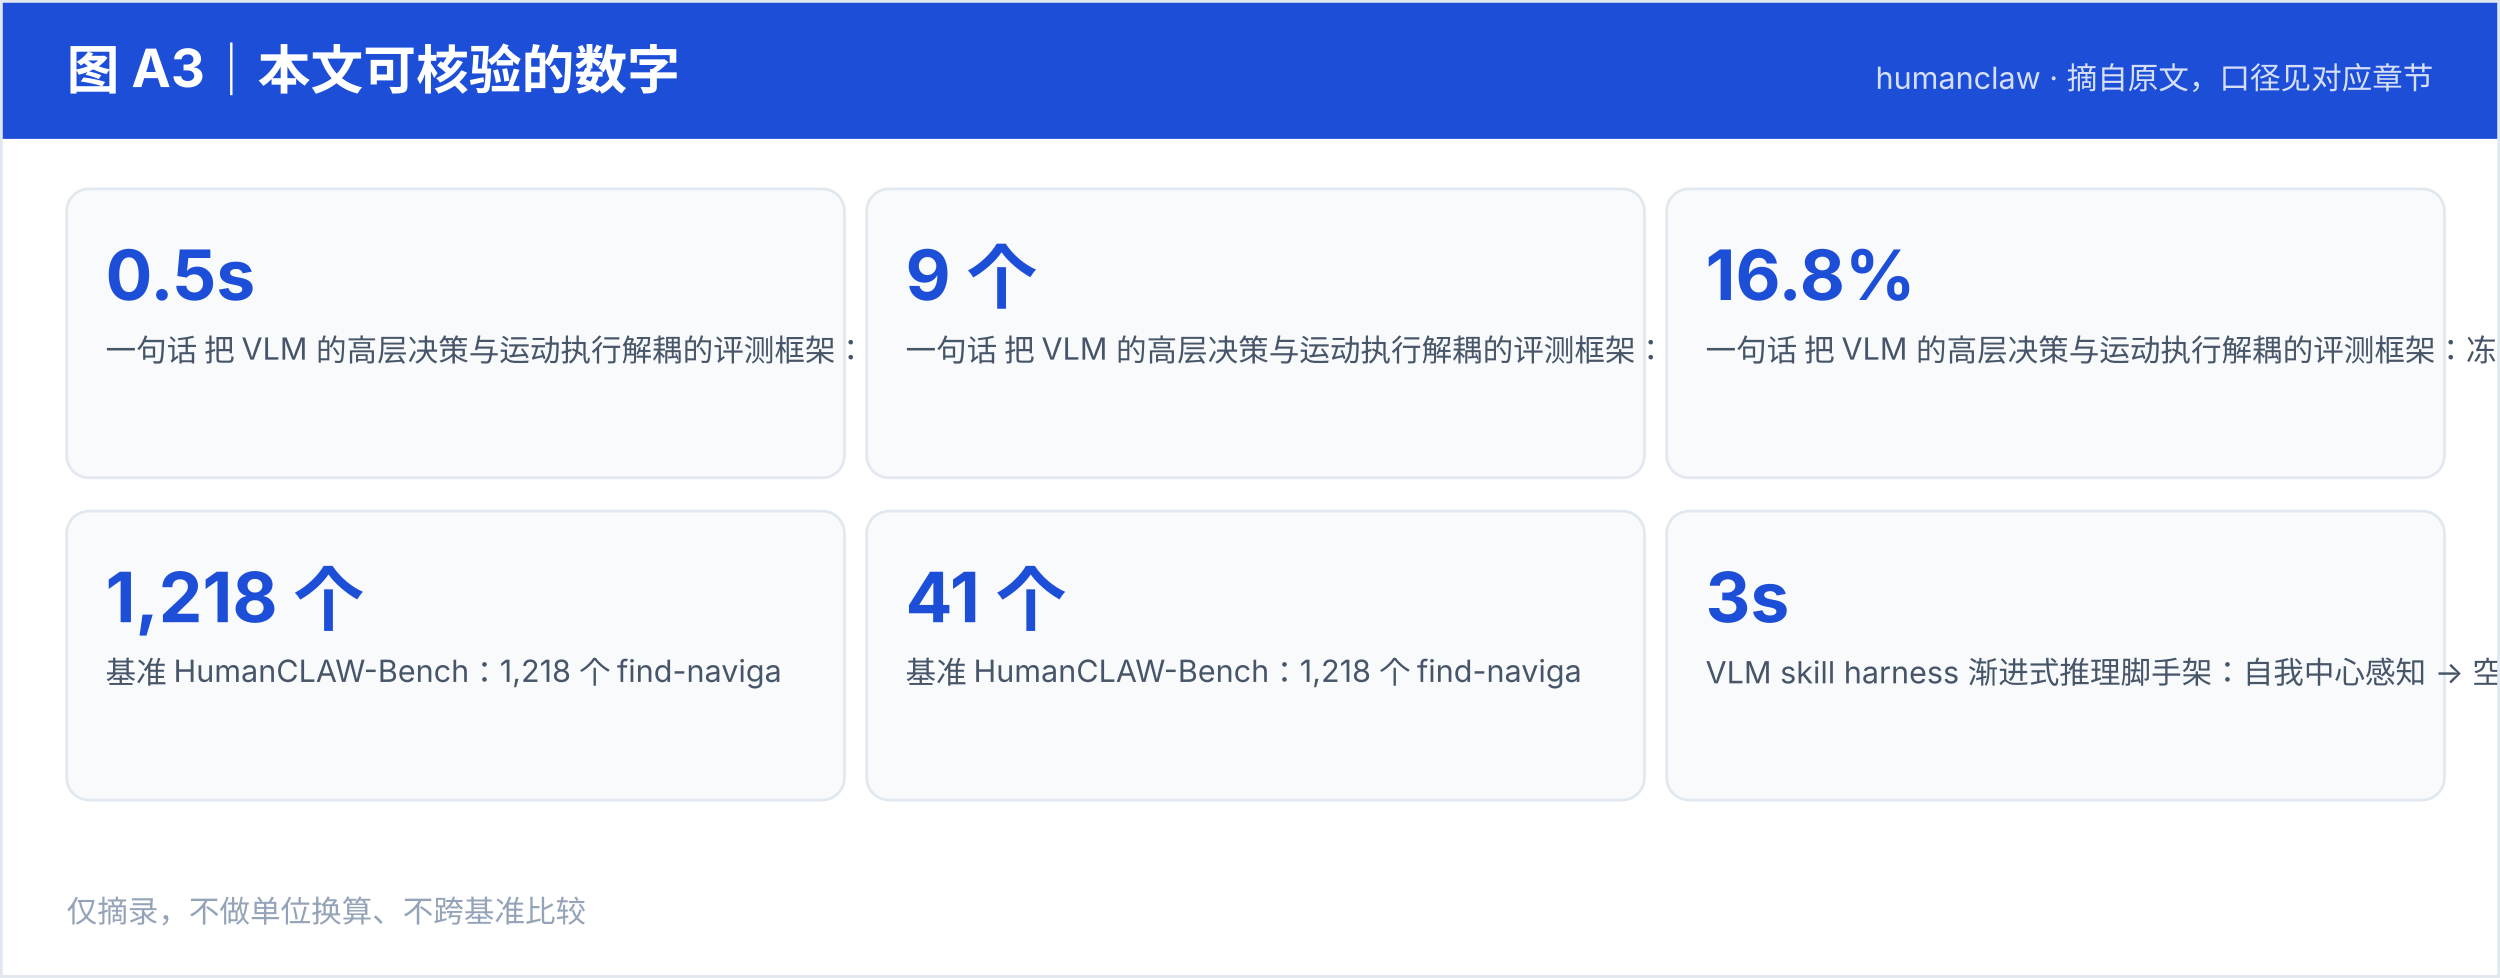
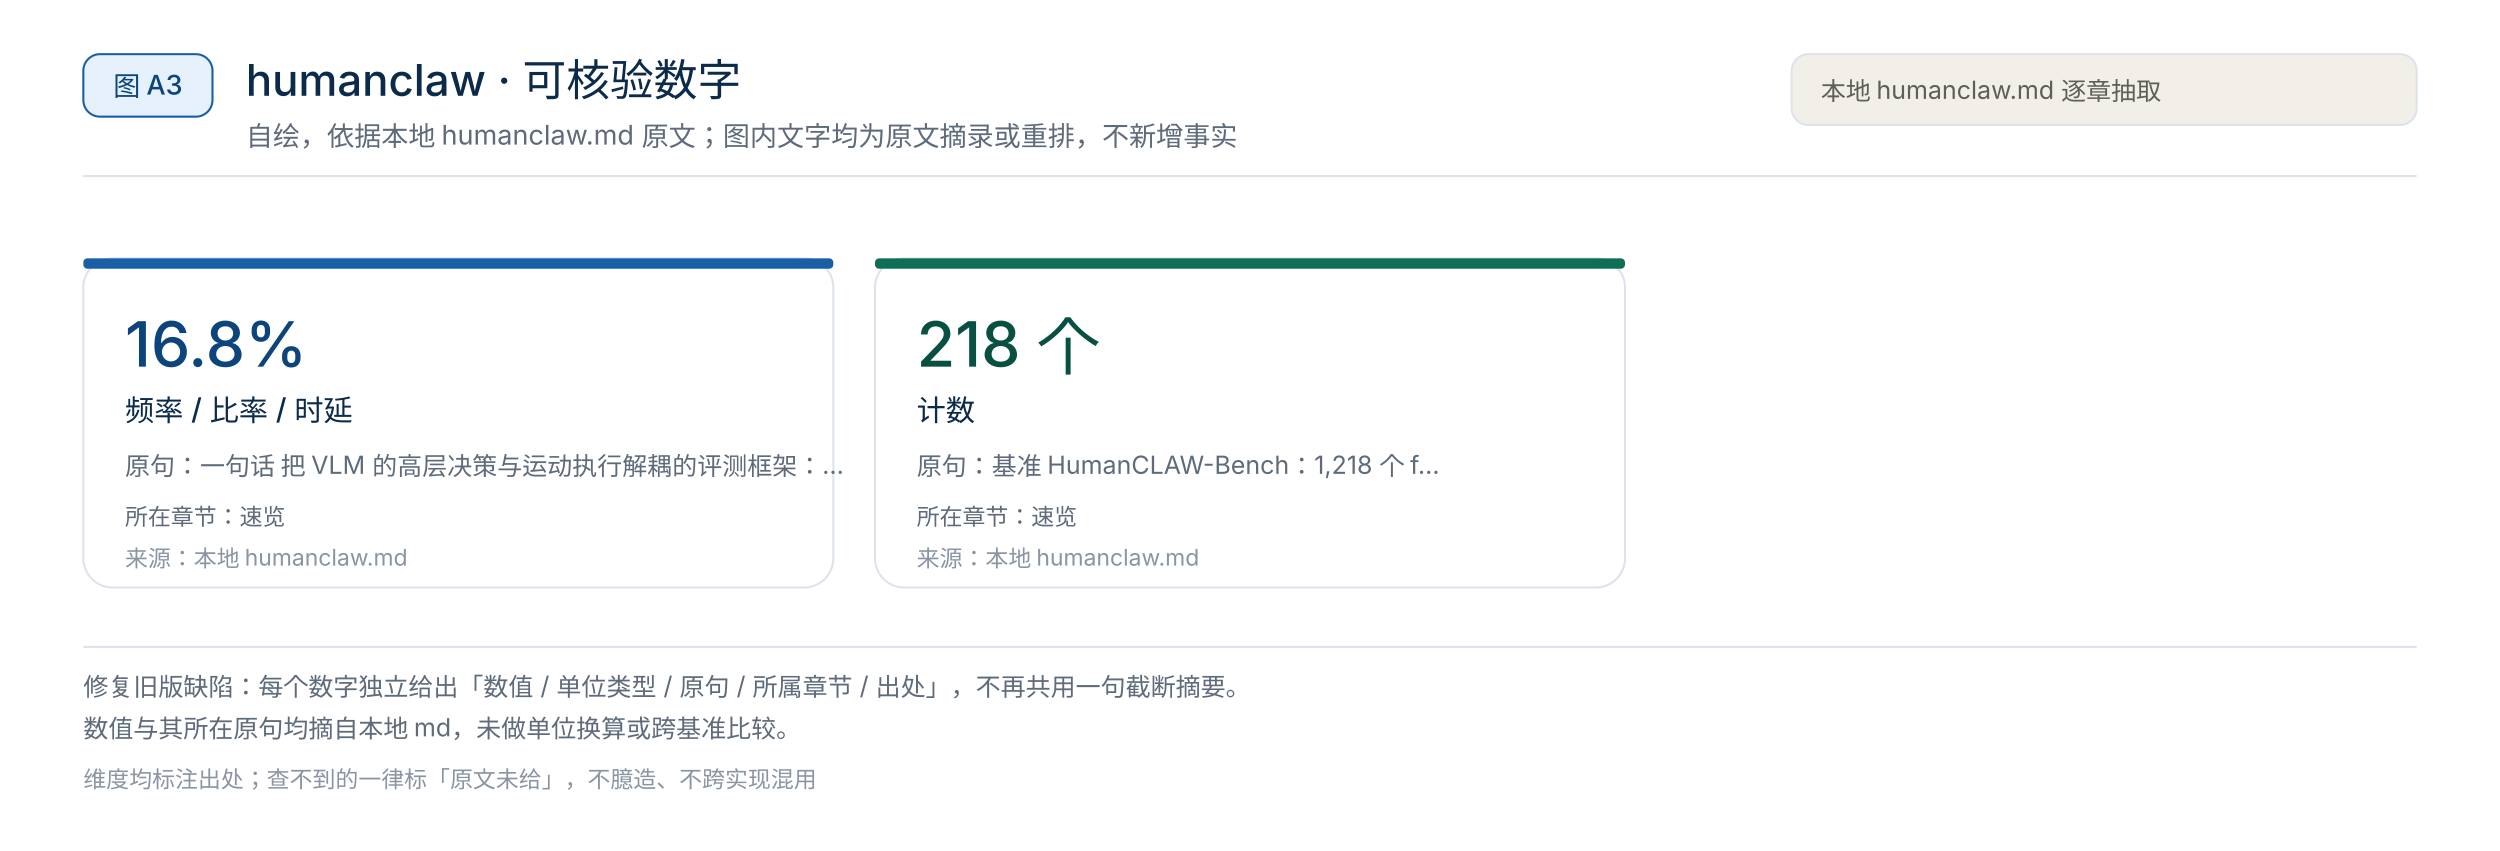
- <svg xmlns="http://www.w3.org/2000/svg" viewBox="0 0 900 352" width="900" height="352" font-family="PingFang SC, -apple-system, BlinkMacSystemFont, Microsoft YaHei, sans-serif">
-   <rect width="900" height="352" fill="#ffffff" />
-   <rect x="0" y="0" width="900" height="50" fill="#1d4ed8" />
-   <text x="24" y="32" font-size="19" fill="#ffffff" font-weight="700" text-anchor="start">图 A3｜本文可核验的数字</text>
-   <text x="876" y="32" font-size="11" fill="#ffffff" font-weight="400" text-anchor="end" opacity="0.82">humanclaw · 摘自原文，口径见对应章节</text>
-   <rect x="24" y="68" width="280" height="104" rx="8" fill="#f8fafc" stroke="#e2e8f0" />
-   <text x="38" y="108" font-size="25" fill="#1d4ed8" font-weight="700" text-anchor="start">0.5s</text>
-   <text x="38" y="130" font-size="11" fill="#475569" font-weight="400" text-anchor="start">一句话 把 VLM 的高层决策与运动执行解耦的评测框架：冻结现成 VLM 每</text>
-   <rect x="312" y="68" width="280" height="104" rx="8" fill="#f8fafc" stroke="#e2e8f0" />
-   <text x="326" y="108" font-size="25" fill="#1d4ed8" font-weight="700" text-anchor="start">9 个</text>
-   <text x="326" y="130" font-size="11" fill="#475569" font-weight="400" text-anchor="start">一句话 把 VLM 的高层决策与运动执行解耦的评测框架：冻结现成 VLM 每</text>
-   <rect x="600" y="68" width="280" height="104" rx="8" fill="#f8fafc" stroke="#e2e8f0" />
-   <text x="614" y="108" font-size="25" fill="#1d4ed8" font-weight="700" text-anchor="start">16.8%</text>
-   <text x="614" y="130" font-size="11" fill="#475569" font-weight="400" text-anchor="start">一句话 把 VLM 的高层决策与运动执行解耦的评测框架：冻结现成 VLM 每</text>
-   <rect x="24" y="184" width="280" height="104" rx="8" fill="#f8fafc" stroke="#e2e8f0" />
-   <text x="38" y="224" font-size="25" fill="#1d4ed8" font-weight="700" text-anchor="start">1,218 个</text>
-   <text x="38" y="246" font-size="11" fill="#475569" font-weight="400" text-anchor="start">基准 HumanCLAW-Bench：1,218 个 find-naviga</text>
-   <rect x="312" y="184" width="280" height="104" rx="8" fill="#f8fafc" stroke="#e2e8f0" />
-   <text x="326" y="224" font-size="25" fill="#1d4ed8" font-weight="700" text-anchor="start">41 个</text>
-   <text x="326" y="246" font-size="11" fill="#475569" font-weight="400" text-anchor="start">基准 HumanCLAW-Bench：1,218 个 find-naviga</text>
-   <rect x="600" y="184" width="280" height="104" rx="8" fill="#f8fafc" stroke="#e2e8f0" />
-   <text x="614" y="224" font-size="25" fill="#1d4ed8" font-weight="700" text-anchor="start">3s</text>
-   <text x="614" y="246" font-size="11" fill="#475569" font-weight="400" text-anchor="start">VLM skill harness 渐进式推理脚手架：自我中心感知 → 空间</text>
-   <text x="24" y="332" font-size="11" fill="#94a3b8" font-weight="400" text-anchor="start">仅摘录，不做单位换算、不跨基准比较</text>
-   <rect x="0.5" y="0.5" width="899" height="351" fill="none" stroke="#e2e8f0" />
+ <svg xmlns="http://www.w3.org/2000/svg" width="1200" height="408" viewBox="0 0 1200 408" role="img">
+   <defs>
+     <marker id="arrow" viewBox="0 0 10 10" refX="8" refY="5" markerWidth="6" markerHeight="6" orient="auto-start-reverse">
+       <path d="M2 1L8 5L2 9" fill="none" stroke="#185FA5" stroke-width="1.6" stroke-linecap="round" stroke-linejoin="round" />
+     </marker>
+   </defs>
+   <rect x="0" y="0" width="1200" height="408" rx="0" fill="#FFFFFF" stroke="#FFFFFF" stroke-width="1" />
+   <text x="118" y="46" font-family="-apple-system,BlinkMacSystemFont,'PingFang SC','Microsoft YaHei',sans-serif" font-size="21" font-weight="500" fill="#0C2B4A" text-anchor="start">humanclaw · 可核验数字</text>
+   <text x="118" y="70" font-family="-apple-system,BlinkMacSystemFont,'PingFang SC','Microsoft YaHei',sans-serif" font-size="13" font-weight="400" fill="#5F6B7A" text-anchor="start">自绘，依据本地 humanclaw.md 原文；图内文字均为原文摘录或重排，不新增事实</text>
+   <rect x="40" y="84" width="1120" height="1" rx="0" fill="#DDE3EC" stroke="#DDE3EC" stroke-width="0" />
+   <rect x="860" y="26" width="300" height="34" rx="8" fill="#F1EFE8" stroke="#DDE3EC" stroke-width="1" />
+   <text x="874" y="48" font-family="-apple-system,BlinkMacSystemFont,'PingFang SC','Microsoft YaHei',sans-serif" font-size="12" font-weight="400" fill="#5F5E5A" text-anchor="start">本地 humanclaw.md 逐章抽取</text>
+   <rect x="40" y="26" width="62" height="30" rx="8" fill="#E6F1FB" stroke="#185FA5" stroke-width="1" />
+   <text x="71" y="46" font-family="-apple-system,BlinkMacSystemFont,'PingFang SC','Microsoft YaHei',sans-serif" font-size="13" font-weight="500" fill="#0C447C" text-anchor="middle">图 A3</text>
+   <rect x="40" y="124" width="360" height="158" rx="14" fill="#FFFFFF" stroke="#DDE3EC" stroke-width="1" />
+   <rect x="40" y="124" width="360" height="5" rx="2" fill="#185FA5" stroke="#185FA5" stroke-width="0" />
+   <text x="60" y="176" font-family="-apple-system,BlinkMacSystemFont,'PingFang SC','Microsoft YaHei',sans-serif" font-size="30" font-weight="500" fill="#0C447C" text-anchor="start">16.8%</text>
+   <text x="60" y="202" font-family="-apple-system,BlinkMacSystemFont,'PingFang SC','Microsoft YaHei',sans-serif" font-size="14" font-weight="500" fill="#0C2B4A" text-anchor="start">频率 / 比率 / 时延</text>
+   <text x="60" y="228" font-family="-apple-system,BlinkMacSystemFont,'PingFang SC','Microsoft YaHei',sans-serif" font-size="12" font-weight="400" fill="#5F6B7A" text-anchor="start">原句：一句话 把 VLM 的高层决策与运动执行解耦的评测框架：…</text>
+   <text x="60" y="252" font-family="-apple-system,BlinkMacSystemFont,'PingFang SC','Microsoft YaHei',sans-serif" font-size="11" font-weight="400" fill="#5F6B7A" text-anchor="start">所在章节：速览</text>
+   <text x="60" y="272" font-family="-apple-system,BlinkMacSystemFont,'PingFang SC','Microsoft YaHei',sans-serif" font-size="11" font-weight="400" fill="#8A94A3" text-anchor="start">来源：本地 humanclaw.md</text>
+   <rect x="420" y="124" width="360" height="158" rx="14" fill="#FFFFFF" stroke="#DDE3EC" stroke-width="1" />
+   <rect x="420" y="124" width="360" height="5" rx="2" fill="#0F6E56" stroke="#0F6E56" stroke-width="0" />
+   <text x="440" y="176" font-family="-apple-system,BlinkMacSystemFont,'PingFang SC','Microsoft YaHei',sans-serif" font-size="30" font-weight="500" fill="#085041" text-anchor="start">218 个</text>
+   <text x="440" y="202" font-family="-apple-system,BlinkMacSystemFont,'PingFang SC','Microsoft YaHei',sans-serif" font-size="14" font-weight="500" fill="#0C2B4A" text-anchor="start">计数</text>
+   <text x="440" y="228" font-family="-apple-system,BlinkMacSystemFont,'PingFang SC','Microsoft YaHei',sans-serif" font-size="12" font-weight="400" fill="#5F6B7A" text-anchor="start">原句：基准 HumanCLAW-Bench：1,218 个 f…</text>
+   <text x="440" y="252" font-family="-apple-system,BlinkMacSystemFont,'PingFang SC','Microsoft YaHei',sans-serif" font-size="11" font-weight="400" fill="#5F6B7A" text-anchor="start">所在章节：速览</text>
+   <text x="440" y="272" font-family="-apple-system,BlinkMacSystemFont,'PingFang SC','Microsoft YaHei',sans-serif" font-size="11" font-weight="400" fill="#8A94A3" text-anchor="start">来源：本地 humanclaw.md</text>
+   <rect x="40" y="310" width="1120" height="1" rx="0" fill="#DDE3EC" stroke="#DDE3EC" stroke-width="0" />
+   <text x="40" y="334" font-family="-apple-system,BlinkMacSystemFont,'PingFang SC','Microsoft YaHei',sans-serif" font-size="12" font-weight="400" fill="#5F6B7A" text-anchor="start">修复旧版缺陷：每个数字独立给出「数值 / 单位类型 / 原句 / 所属章节 / 出处」，不再共用一句截断摘要。</text>
+   <text x="40" y="354" font-family="-apple-system,BlinkMacSystemFont,'PingFang SC','Microsoft YaHei',sans-serif" font-size="12" font-weight="400" fill="#5F6B7A" text-anchor="start">数值与其所在原句均摘自本地 md，未做单位换算或跨基准比较。</text>
+   <text x="40" y="378" font-family="-apple-system,BlinkMacSystemFont,'PingFang SC','Microsoft YaHei',sans-serif" font-size="11" font-weight="400" fill="#8A94A3" text-anchor="start">维度均标注出处；查不到的一律标「原文未给」，不臆造、不跨实现混用</text>
</svg>
